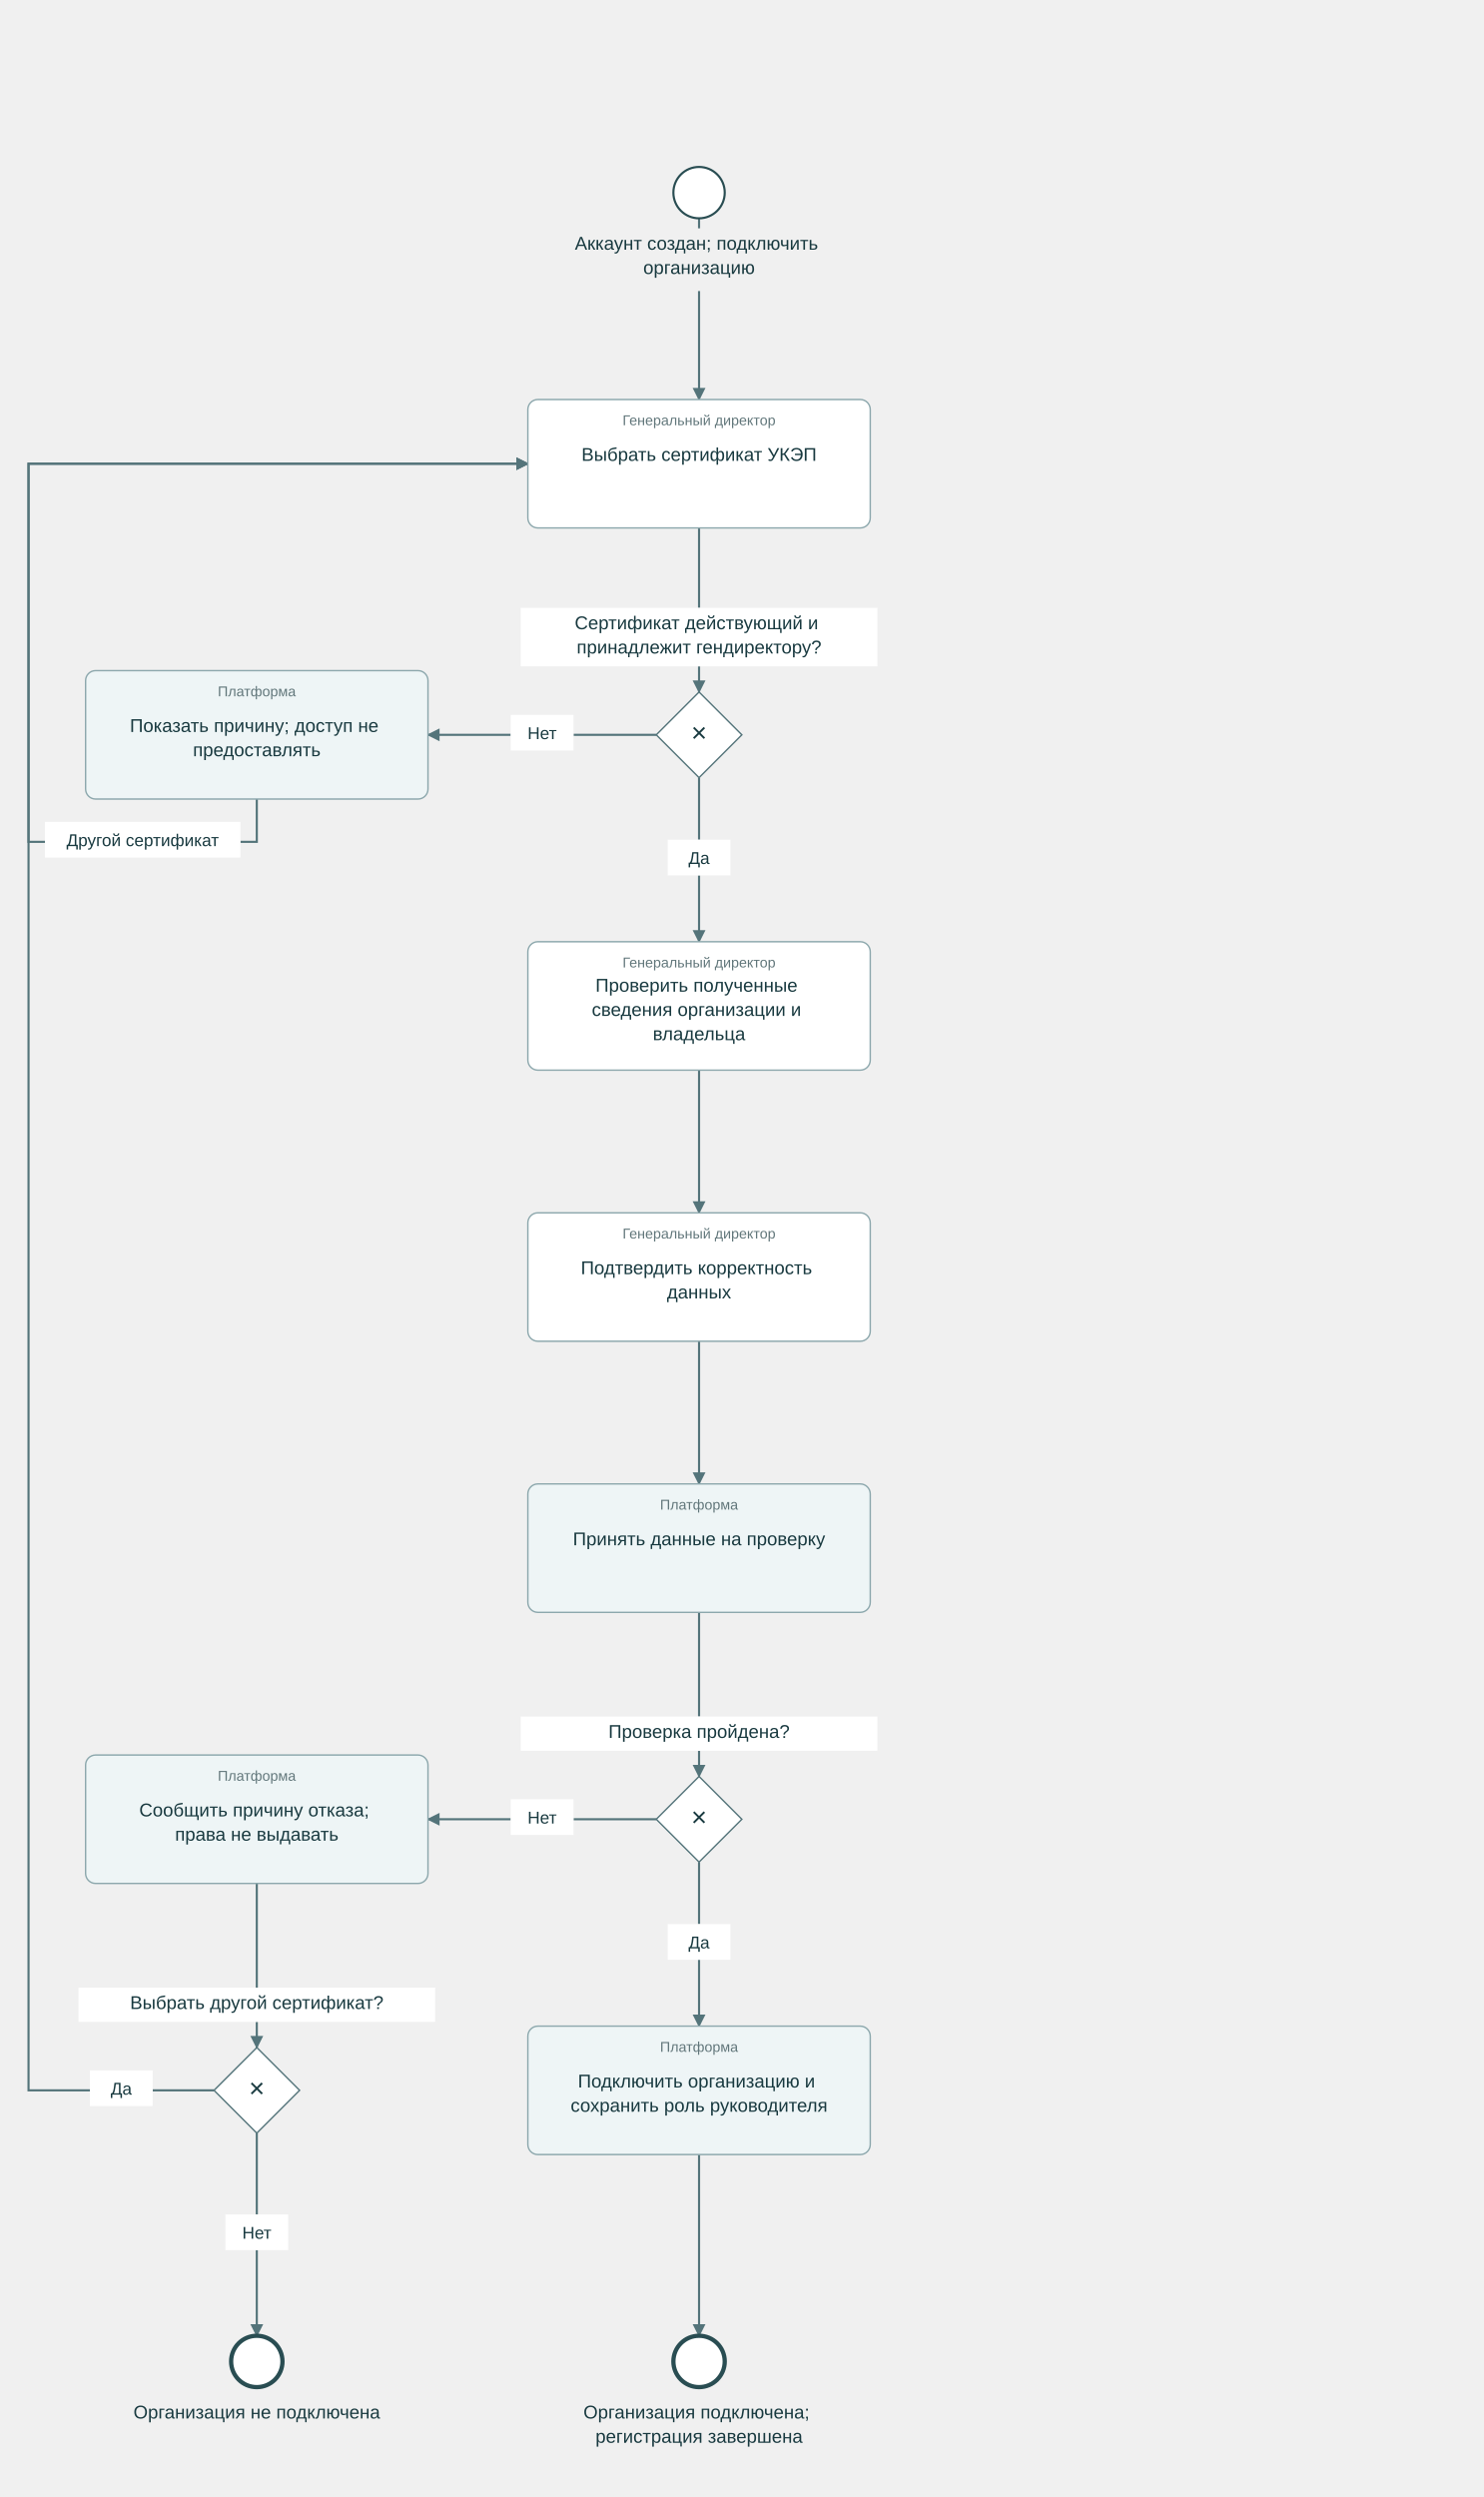
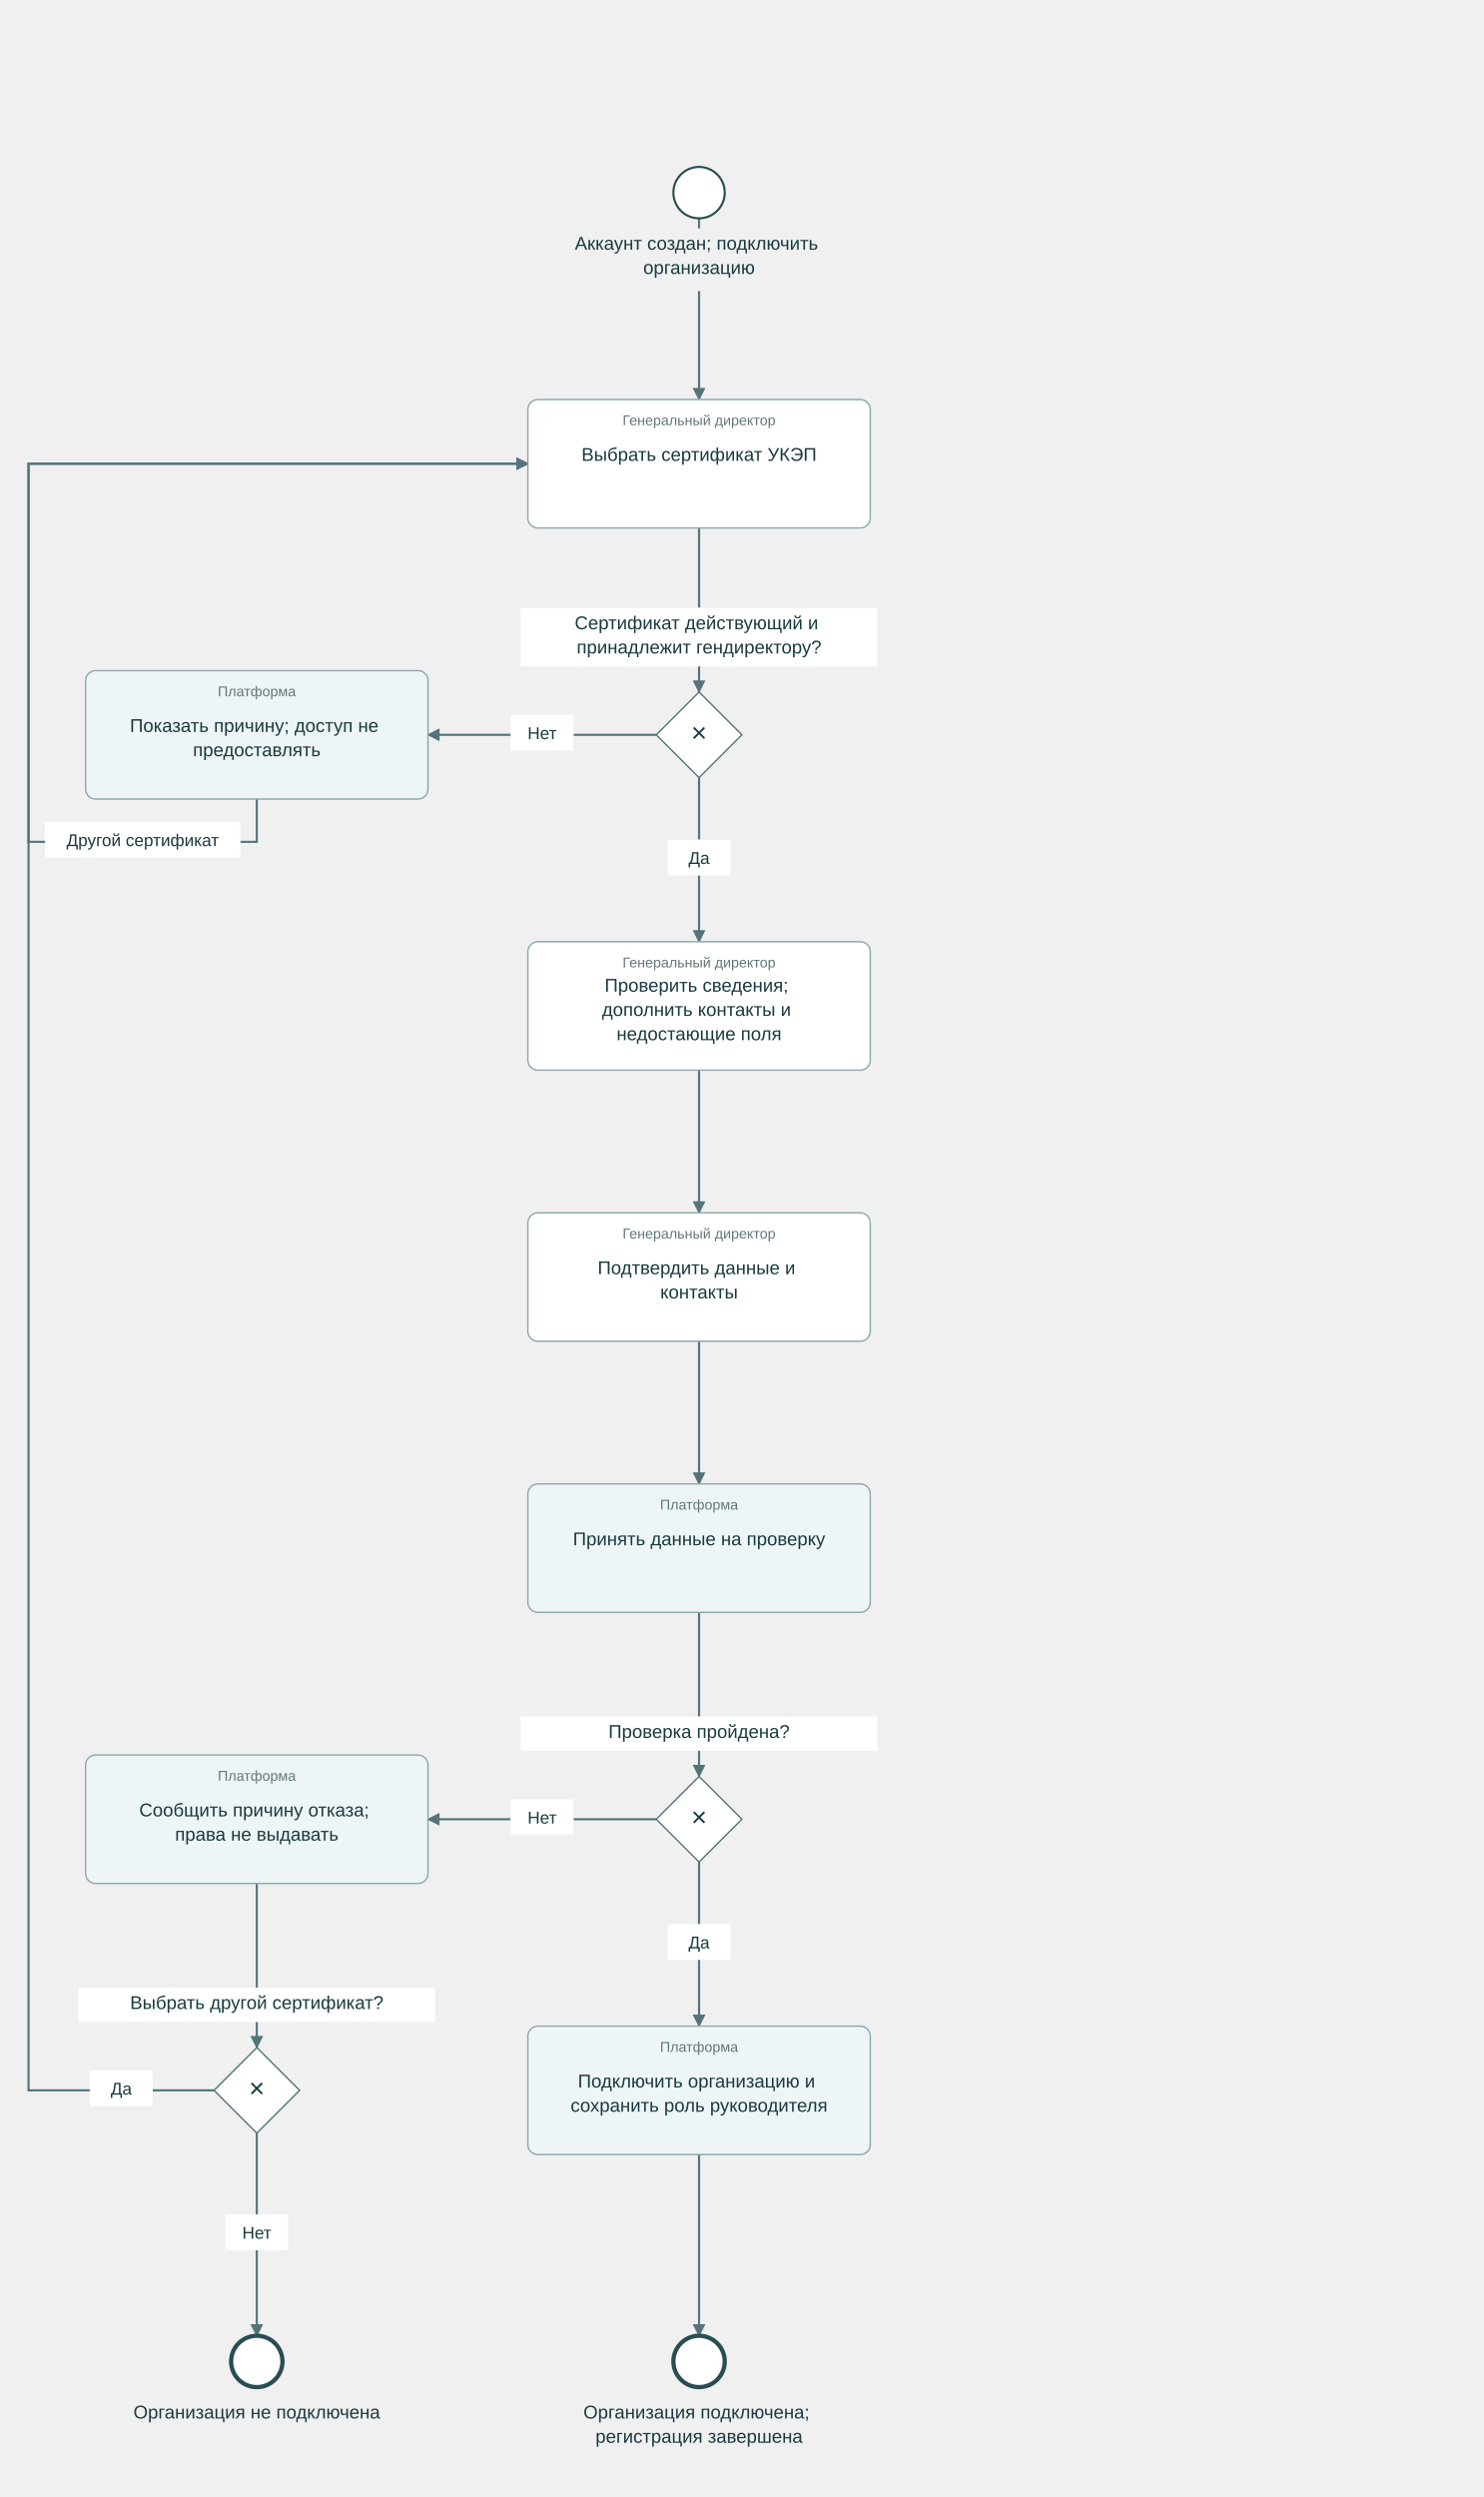
<svg xmlns="http://www.w3.org/2000/svg" viewBox="0 0 1040 1750" width="1040" height="1750" role="img" aria-labelledby="AUTH1_COMPANY_title" data-process="AUTH1_COMPANY">
  <defs>
    <marker id="AUTH1_COMPANY_arrow" viewBox="0 0 10 10" refX="9" refY="5" markerWidth="6" markerHeight="6" orient="auto-start-reverse">
      <path d="M0 0L10 5L0 10Z" fill="#54747a" />
    </marker>
    <mask id="AUTH1_COMPANY_mask">
      <rect width="1040" height="1750" fill="white" />
      <rect x="468.0" y="588.5" width="44" height="25" fill="black" />
      <rect x="358.0" y="501.0" width="44" height="25" fill="black" />
      <rect x="31.5" y="576.0" width="137" height="25" fill="black" />
      <rect x="468.0" y="1348.5" width="44" height="25" fill="black" />
      <rect x="358.0" y="1261.0" width="44" height="25" fill="black" />
      <rect x="63.0" y="1451.0" width="44" height="25" fill="black" />
      <rect x="158.0" y="1552.0" width="44" height="25" fill="black" />
      <rect data-event-text-mask="start" x="370" y="160" width="240" height="44" fill="black" />
      <rect x="365" y="426" width="250" height="41" fill="black" />
      <rect x="365" y="1203" width="250" height="24" fill="black" />
      <rect x="55" y="1393" width="250" height="24" fill="black" />
      <rect data-event-text-mask="no_access" x="60" y="1680" width="240" height="27" fill="black" />
      <rect data-event-text-mask="done" x="370" y="1680" width="240" height="44" fill="black" />
    </mask>
  </defs>
  <style>text{font-family:Arial,sans-serif;fill:#193a40}.role{fill:#62777b}</style>
  <g fill="none" stroke="#54747a" stroke-width="1.5" mask="url(#AUTH1_COMPANY_mask)">
    <polyline data-edge="0" points="490,153 490,280" marker-end="url(#AUTH1_COMPANY_arrow)" />
    <polyline data-edge="1" points="490,370 490,485" marker-end="url(#AUTH1_COMPANY_arrow)" />
    <polyline data-edge="2" points="490,545 490,660" marker-end="url(#AUTH1_COMPANY_arrow)" />
    <polyline data-edge="3" points="460,515 300,515" marker-end="url(#AUTH1_COMPANY_arrow)" />
    <polyline data-edge="4" points="180,560 180,590 20,590 20,325 370,325" marker-end="url(#AUTH1_COMPANY_arrow)" />
    <polyline data-edge="5" points="490,750 490,850" marker-end="url(#AUTH1_COMPANY_arrow)" />
    <polyline data-edge="6" points="490,940 490,1040" marker-end="url(#AUTH1_COMPANY_arrow)" />
    <polyline data-edge="7" points="490,1130 490,1245" marker-end="url(#AUTH1_COMPANY_arrow)" />
    <polyline data-edge="8" points="490,1305 490,1420" marker-end="url(#AUTH1_COMPANY_arrow)" />
    <polyline data-edge="9" points="460,1275 300,1275" marker-end="url(#AUTH1_COMPANY_arrow)" />
    <polyline data-edge="10" points="180,1320 180,1435" marker-end="url(#AUTH1_COMPANY_arrow)" />
    <polyline data-edge="11" points="150,1465 20,1465 20,325 370,325" marker-end="url(#AUTH1_COMPANY_arrow)" />
    <polyline data-edge="12" points="180,1495 180,1637" marker-end="url(#AUTH1_COMPANY_arrow)" />
    <polyline data-edge="13" points="490,1510 490,1637" marker-end="url(#AUTH1_COMPANY_arrow)" />
  </g>
  <g data-node="start">
    <circle cx="490" cy="135" r="18" fill="white" stroke="#294d52" stroke-width="1.5" />
    <text x="490" y="175" text-anchor="middle" font-size="13" class="">
      <tspan x="490" dy="0">Аккаунт создан; подключить</tspan>
      <tspan x="490" dy="17">организацию</tspan>
    </text>
  </g>
  <g data-node="select">
    <rect x="370" y="280" width="240" height="90" rx="7" fill="#fff" stroke="#8da8ad" />
    <text x="490" y="298" text-anchor="middle" font-size="10" class="role">
      <tspan x="490" dy="0">Генеральный директор</tspan>
    </text>
    <text x="490" y="323" text-anchor="middle" font-size="13" class="">
      <tspan x="490" dy="0">Выбрать сертификат УКЭП</tspan>
    </text>
  </g>
  <g data-node="certificate">
    <rect x="365" y="426" width="250" height="41" fill="white" />
    <text x="490" y="441" text-anchor="middle" font-size="13" class="">
      <tspan x="490" dy="0">Сертификат действующий и</tspan>
      <tspan x="490" dy="17">принадлежит гендиректору?</tspan>
    </text>
    <path d="M490,485 L520,515 L490,545 L460,515Z" fill="white" stroke="#54747a" />
    <text x="490" y="520" text-anchor="middle" font-size="19" class="">
      <tspan x="490" dy="0">×</tspan>
    </text>
  </g>
  <g data-node="invalid">
    <rect x="60" y="470" width="240" height="90" rx="7" fill="#eef5f6" stroke="#8da8ad" />
    <text x="180" y="488" text-anchor="middle" font-size="10" class="role">
      <tspan x="180" dy="0">Платформа</tspan>
    </text>
    <text x="180" y="513" text-anchor="middle" font-size="13" class="">
      <tspan x="180" dy="0">Показать причину; доступ не</tspan>
      <tspan x="180" dy="17">предоставлять</tspan>
    </text>
  </g>
  <g data-node="review">
    <rect x="370" y="660" width="240" height="90" rx="7" fill="#fff" stroke="#8da8ad" />
    <text x="490" y="678" text-anchor="middle" font-size="10" class="role">
      <tspan x="490" dy="0">Генеральный директор</tspan>
    </text>
    <text x="490" y="695" text-anchor="middle" font-size="13" class="">
-       <tspan x="490" dy="0">Проверить полученные</tspan>
-       <tspan x="490" dy="17">сведения организации и</tspan>
-       <tspan x="490" dy="17">владельца</tspan>
+       <tspan x="490" dy="0">Проверить сведения;</tspan>
+       <tspan x="490" dy="17">дополнить контакты и</tspan>
+       <tspan x="490" dy="17">недостающие поля</tspan>
    </text>
  </g>
  <g data-node="confirm">
    <rect x="370" y="850" width="240" height="90" rx="7" fill="#fff" stroke="#8da8ad" />
    <text x="490" y="868" text-anchor="middle" font-size="10" class="role">
      <tspan x="490" dy="0">Генеральный директор</tspan>
    </text>
    <text x="490" y="893" text-anchor="middle" font-size="13" class="">
-       <tspan x="490" dy="0">Подтвердить корректность</tspan>
-       <tspan x="490" dy="17">данных</tspan>
+       <tspan x="490" dy="0">Подтвердить данные и</tspan>
+       <tspan x="490" dy="17">контакты</tspan>
    </text>
  </g>
  <g data-node="send">
    <rect x="370" y="1040" width="240" height="90" rx="7" fill="#eef5f6" stroke="#8da8ad" />
    <text x="490" y="1058" text-anchor="middle" font-size="10" class="role">
      <tspan x="490" dy="0">Платформа</tspan>
    </text>
    <text x="490" y="1083" text-anchor="middle" font-size="13" class="">
      <tspan x="490" dy="0">Принять данные на проверку</tspan>
    </text>
  </g>
  <g data-node="decision">
    <rect x="365" y="1203" width="250" height="24" fill="white" />
    <text x="490" y="1218" text-anchor="middle" font-size="13" class="">
      <tspan x="490" dy="0">Проверка пройдена?</tspan>
    </text>
    <path d="M490,1245 L520,1275 L490,1305 L460,1275Z" fill="white" stroke="#54747a" />
    <text x="490" y="1280" text-anchor="middle" font-size="19" class="">
      <tspan x="490" dy="0">×</tspan>
    </text>
  </g>
  <g data-node="reject">
    <rect x="60" y="1230" width="240" height="90" rx="7" fill="#eef5f6" stroke="#8da8ad" />
    <text x="180" y="1248" text-anchor="middle" font-size="10" class="role">
      <tspan x="180" dy="0">Платформа</tspan>
    </text>
    <text x="180" y="1273" text-anchor="middle" font-size="13" class="">
      <tspan x="180" dy="0">Сообщить причину отказа;</tspan>
      <tspan x="180" dy="17">права не выдавать</tspan>
    </text>
  </g>
  <g data-node="again">
    <rect x="55" y="1393" width="250" height="24" fill="white" />
    <text x="180" y="1408" text-anchor="middle" font-size="13" class="">
      <tspan x="180" dy="0">Выбрать другой сертификат?</tspan>
    </text>
    <path d="M180,1435 L210,1465 L180,1495 L150,1465Z" fill="white" stroke="#54747a" />
    <text x="180" y="1470" text-anchor="middle" font-size="19" class="">
      <tspan x="180" dy="0">×</tspan>
    </text>
  </g>
  <g data-node="no_access">
    <circle cx="180" cy="1655" r="18" fill="white" stroke="#294d52" stroke-width="3" />
    <text x="180" y="1695" text-anchor="middle" font-size="13" class="">
      <tspan x="180" dy="0">Организация не подключена</tspan>
    </text>
  </g>
  <g data-node="approve">
    <rect x="370" y="1420" width="240" height="90" rx="7" fill="#eef5f6" stroke="#8da8ad" />
    <text x="490" y="1438" text-anchor="middle" font-size="10" class="role">
      <tspan x="490" dy="0">Платформа</tspan>
    </text>
    <text x="490" y="1463" text-anchor="middle" font-size="13" class="">
      <tspan x="490" dy="0">Подключить организацию и</tspan>
      <tspan x="490" dy="17">сохранить роль руководителя</tspan>
    </text>
  </g>
  <g data-node="done">
    <circle cx="490" cy="1655" r="18" fill="white" stroke="#294d52" stroke-width="3" />
    <text x="490" y="1695" text-anchor="middle" font-size="13" class="">
      <tspan x="490" dy="0">Организация подключена;</tspan>
      <tspan x="490" dy="17">регистрация завершена</tspan>
    </text>
  </g>
  <g data-edge-label="2">
    <rect x="468.0" y="588.5" width="44" height="25" fill="white" />
    <text x="490.0" y="605.5" text-anchor="middle" font-size="12" class="">
      <tspan x="490.0" dy="0">Да</tspan>
    </text>
  </g>
  <g data-edge-label="3">
    <rect x="358.0" y="501.0" width="44" height="25" fill="white" />
    <text x="380.0" y="518.0" text-anchor="middle" font-size="12" class="">
      <tspan x="380.0" dy="0">Нет</tspan>
    </text>
  </g>
  <g data-edge-label="4">
    <rect x="31.5" y="576.0" width="137" height="25" fill="white" />
    <text x="100.0" y="593.0" text-anchor="middle" font-size="12" class="">
      <tspan x="100.0" dy="0">Другой сертификат</tspan>
    </text>
  </g>
  <g data-edge-label="8">
    <rect x="468.0" y="1348.5" width="44" height="25" fill="white" />
    <text x="490.0" y="1365.5" text-anchor="middle" font-size="12" class="">
      <tspan x="490.0" dy="0">Да</tspan>
    </text>
  </g>
  <g data-edge-label="9">
    <rect x="358.0" y="1261.0" width="44" height="25" fill="white" />
    <text x="380.0" y="1278.0" text-anchor="middle" font-size="12" class="">
      <tspan x="380.0" dy="0">Нет</tspan>
    </text>
  </g>
  <g data-edge-label="11">
    <rect x="63.0" y="1451.0" width="44" height="25" fill="white" />
    <text x="85.0" y="1468.0" text-anchor="middle" font-size="12" class="">
      <tspan x="85.0" dy="0">Да</tspan>
    </text>
  </g>
  <g data-edge-label="12">
    <rect x="158.0" y="1552.0" width="44" height="25" fill="white" />
    <text x="180.0" y="1569.0" text-anchor="middle" font-size="12" class="">
      <tspan x="180.0" dy="0">Нет</tspan>
    </text>
  </g>
</svg>
